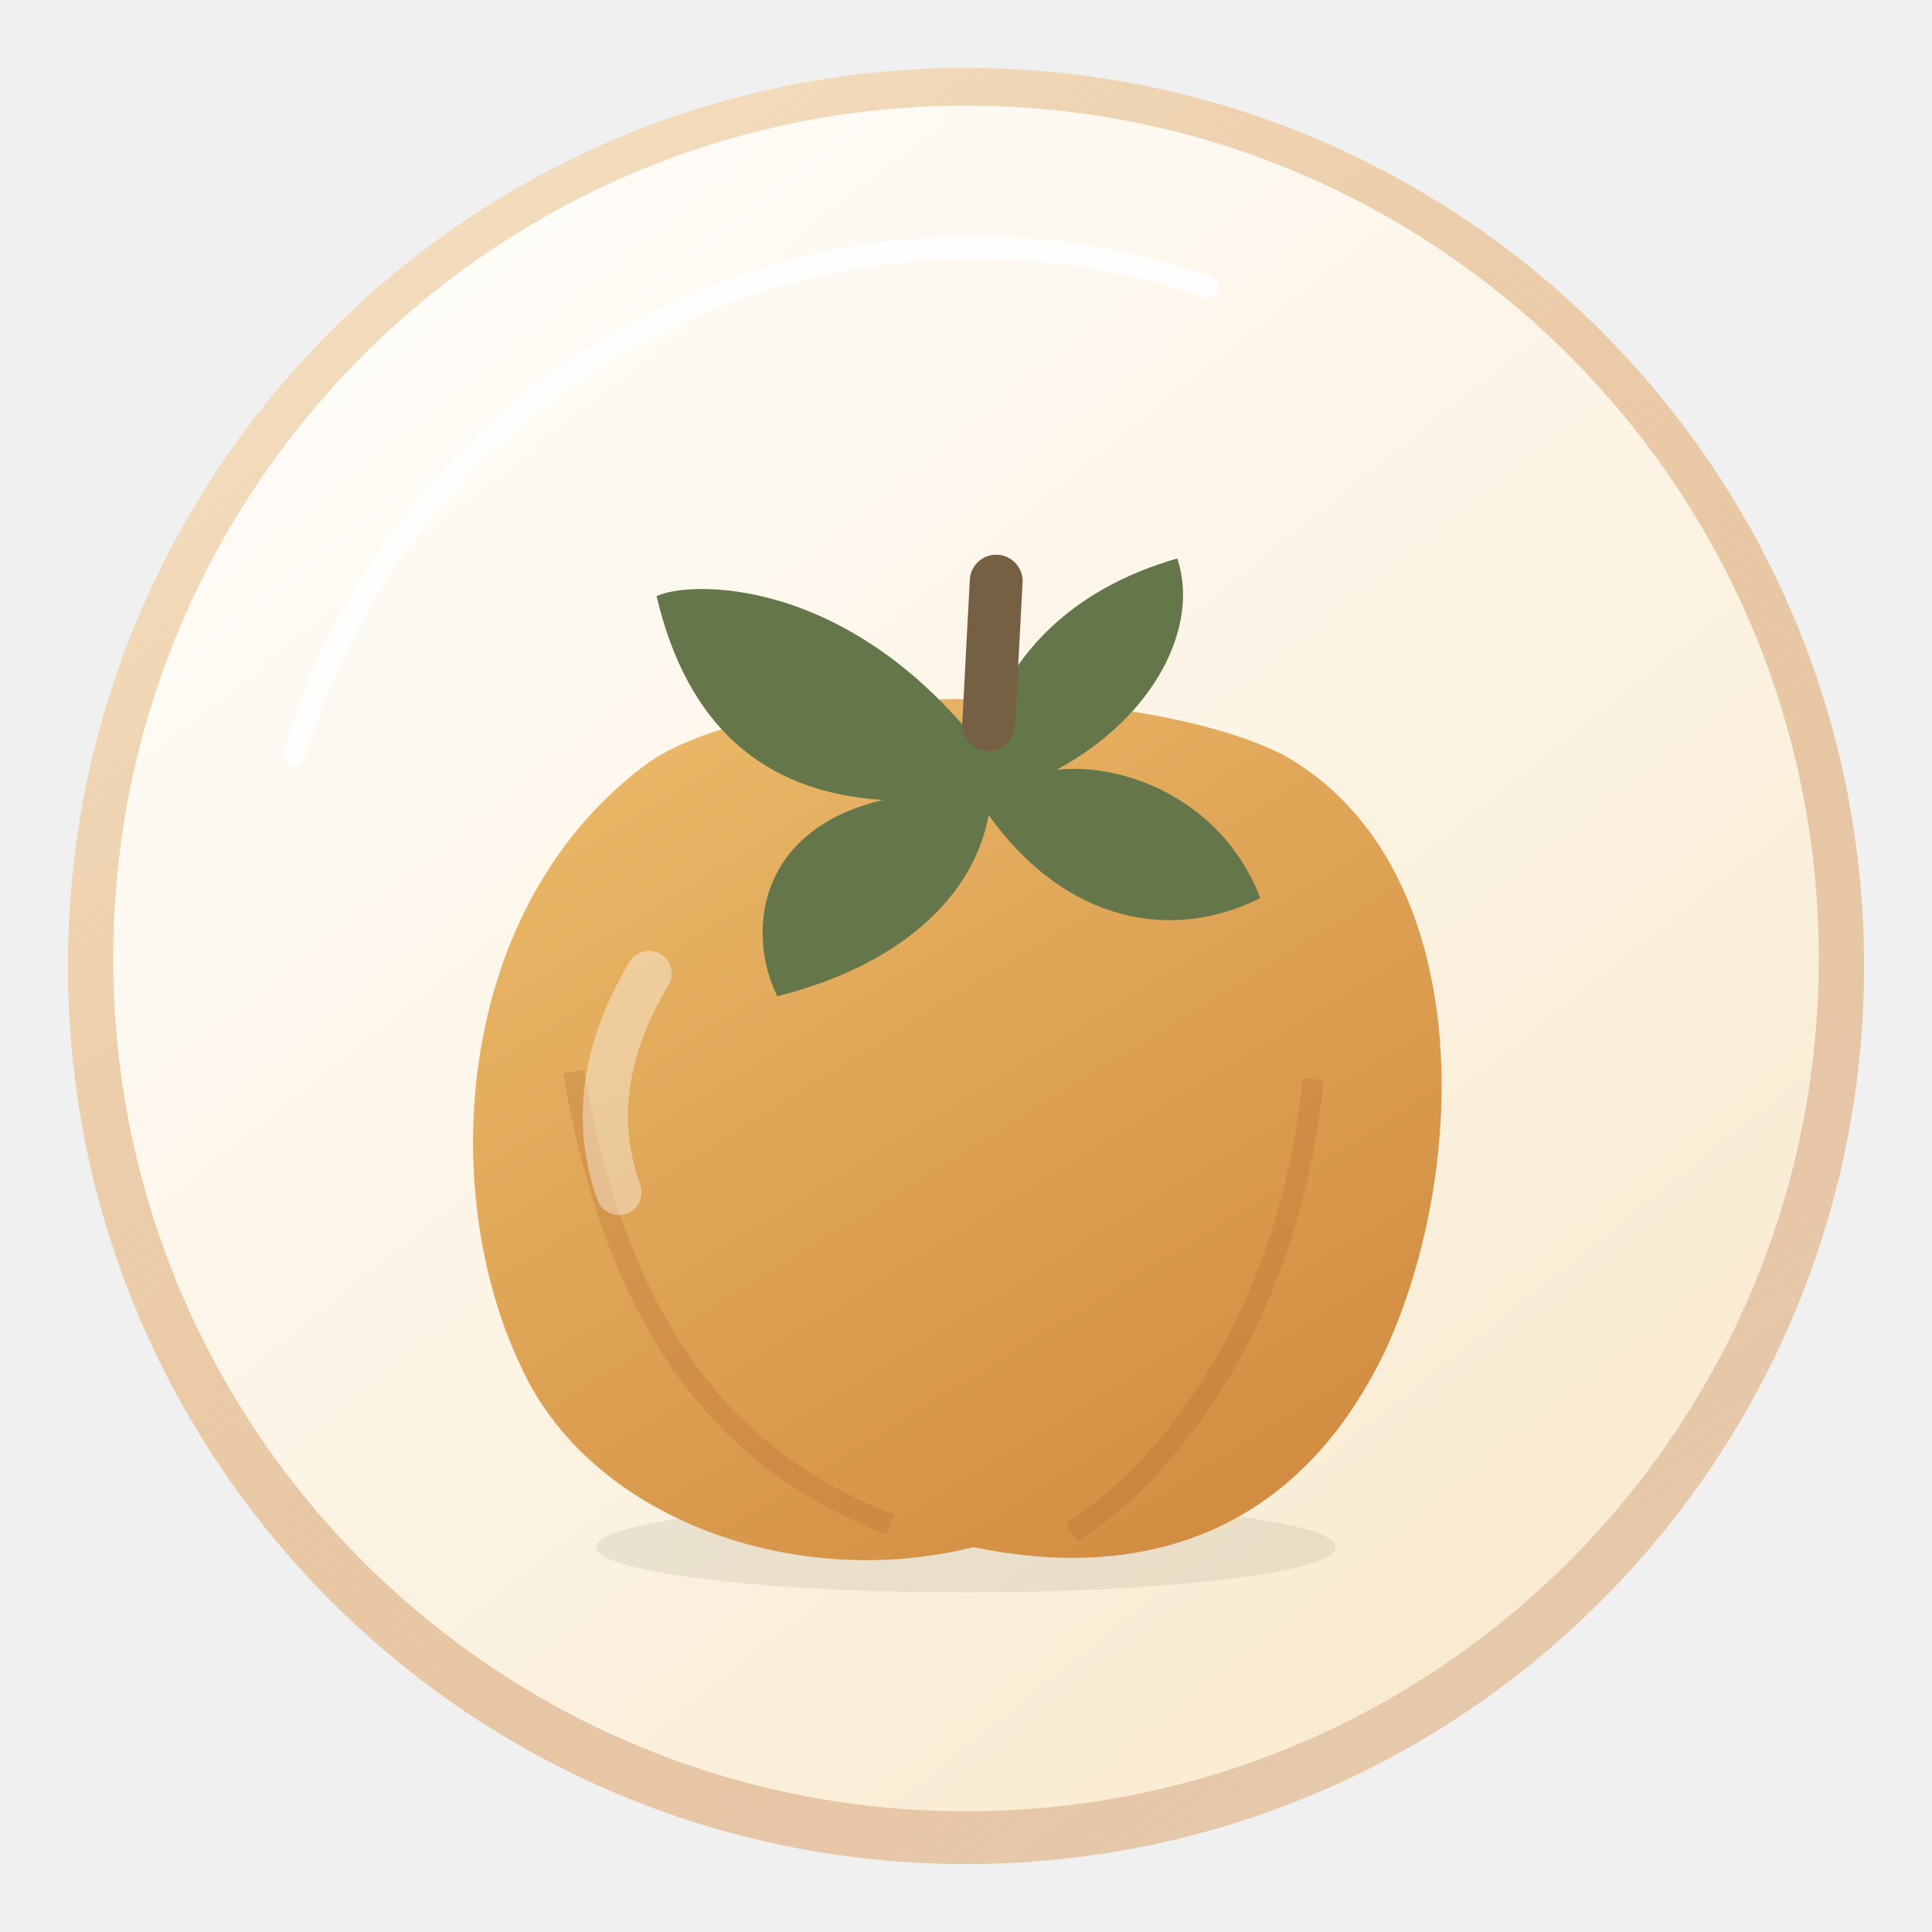
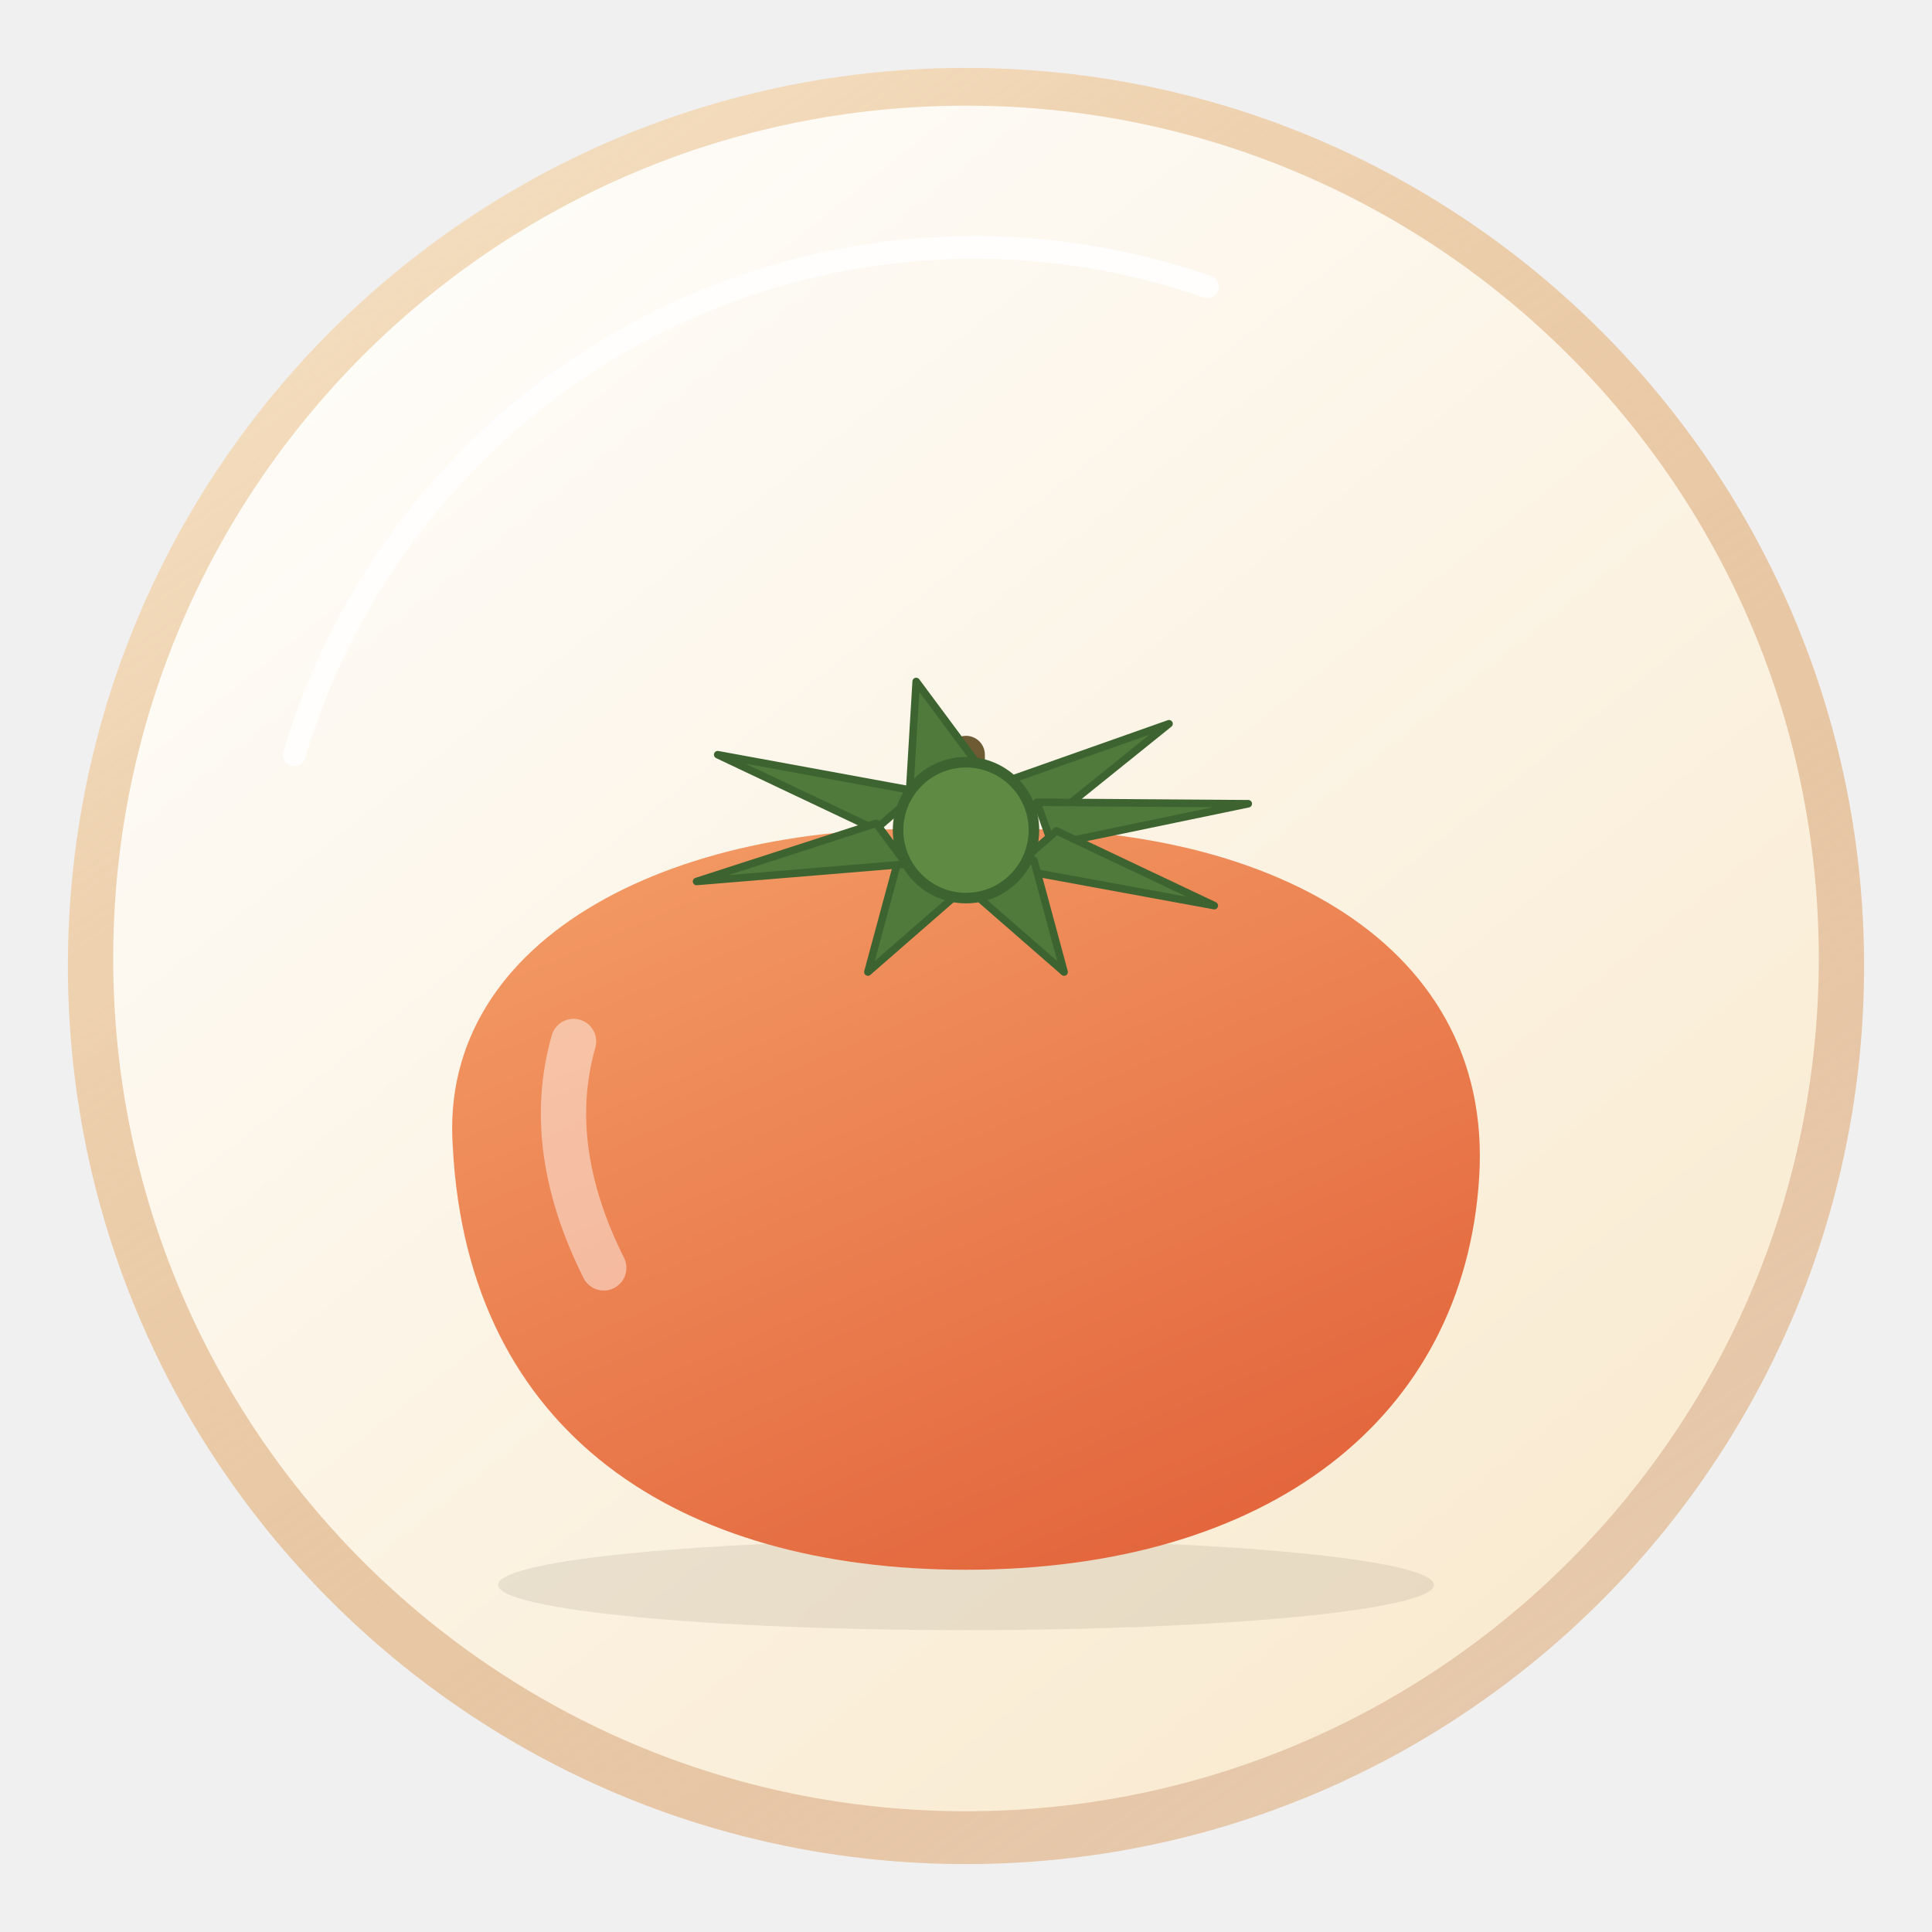
<svg xmlns="http://www.w3.org/2000/svg" width="256" height="256" viewBox="0 0 256 256" role="img" aria-labelledby="title">
  <defs>
    <linearGradient id="bg" x1="0" y1="0" x2="0.8" y2="1">
      <stop stop-color="#FFFFFF" />
      <stop offset="1" stop-color="#F9EACF" />
    </linearGradient>
    <linearGradient id="rim" x1="0" y1="0" x2="0.7" y2="1">
      <stop stop-color="#F9EACF" />
      <stop offset="1" stop-color="#D78A40" stop-opacity="0.38" />
    </linearGradient>
    <linearGradient id="leaf" x1="0" y1="0" x2="0.8" y2="1">
      <stop stop-color="#8DBB51" />
      <stop offset="1" stop-color="#317450" />
    </linearGradient>
-     <linearGradient id="f" x1="0.15" y1="0" x2="0.85" y2="1">
-       <stop stop-color="#EAB969" />
-       <stop offset="1" stop-color="#D18A3F" />
+     <linearGradient id="f" x1="0.2" y1="0" x2="0.8" y2="1">
+       <stop stop-color="#F39A64" />
+       <stop offset="1" stop-color="#E2623A" />
    </linearGradient>
  </defs>
  <circle cx="128" cy="128" r="119" fill="url(#rim)" />
  <circle cx="128" cy="127" r="113" fill="url(#bg)" />
  <path d="M39 100A94 94 0 0 1 160 38" fill="none" stroke="#FFF" stroke-width="3" stroke-linecap="round" opacity="0.85" />
-   <ellipse cx="128" cy="205" rx="49" ry="6" fill="#6F6250" opacity="0.12" />
-   <path d="M86 101C102 90 150 90 170 100C195 114 195 153 184 178C173 202 153 210 129 205C105 211 78 201 69 181C58 158 60 120 86 101Z" fill="url(#f)" />
-   <path d="M76 142C82 177 97 194 118 202M174 143C171 174 155 195 142 203" fill="none" stroke="#BA6A33" stroke-width="2.8" opacity="0.3" />
-   <path d="M130 99C112 76 91 77 87 79C91 96 101 105 117 106C100 110 99 124 103 132C119 128 129 119 131 108C141 122 155 125 167 119C162 106 149 101 140 102C153 95 159 83 156 74C142 78 133 87 130 99Z" fill="#65774A" />
-   <path d="M131 96L132 77" fill="none" stroke="#766044" stroke-width="7" stroke-linecap="round" />
-   <path d="M86 129Q77 144 82 158" fill="none" stroke="#FFFFFF" stroke-opacity="0.38" stroke-width="6" stroke-linecap="round" />
+   <ellipse cx="128" cy="210" rx="62" ry="6" fill="#6F6250" opacity="0.13" />
+   <path d="M60 152C58 124 90 108 128 110C166 108 198 124 196 156C194 188 168 208 128 208C90 208 62 190 60 152Z" fill="url(#f)" />
+   <path d="M76 138Q72 152 80 168" fill="none" stroke="#FFFFFF" stroke-opacity="0.45" stroke-width="6" stroke-linecap="round" />
+   <path d="M128 110L128 100" stroke="#6E5A33" stroke-width="5" stroke-linecap="round" />
+   <path d="M116.0 109.9L95.1 100.0L121.8 104.9Z" fill="#4F7A3C" stroke="#3D6430" stroke-width="1" stroke-linejoin="round" />
+   <path d="M120.5 105.3L121.4 90.3L131.8 104.3Z" fill="#4F7A3C" stroke="#3D6430" stroke-width="1" stroke-linejoin="round" />
+   <path d="M131.4 104.2L154.9 95.9L139.5 108.3Z" fill="#4F7A3C" stroke="#3D6430" stroke-width="1" stroke-linejoin="round" />
+   <path d="M137.4 106.3L165.4 106.5L139.4 111.9Z" fill="#4F7A3C" stroke="#3D6430" stroke-width="1" stroke-linejoin="round" />
+   <path d="M140.0 110.1L160.9 120.0L134.2 115.1Z" fill="#4F7A3C" stroke="#3D6430" stroke-width="1" stroke-linejoin="round" />
+   <path d="M137.0 114.0L141.0 128.8L126.2 115.9Z" fill="#4F7A3C" stroke="#3D6430" stroke-width="1" stroke-linejoin="round" />
+   <path d="M129.8 115.9L115.0 128.8L119.0 114.0Z" fill="#4F7A3C" stroke="#3D6430" stroke-width="1" stroke-linejoin="round" />
+   <path d="M120.1 114.5L92.3 116.8L116.1 109.1Z" fill="#4F7A3C" stroke="#3D6430" stroke-width="1" stroke-linejoin="round" />
+   <circle cx="128" cy="110" r="9" fill="#5E8A44" stroke="#3D6430" stroke-width="1.4" />
</svg>
